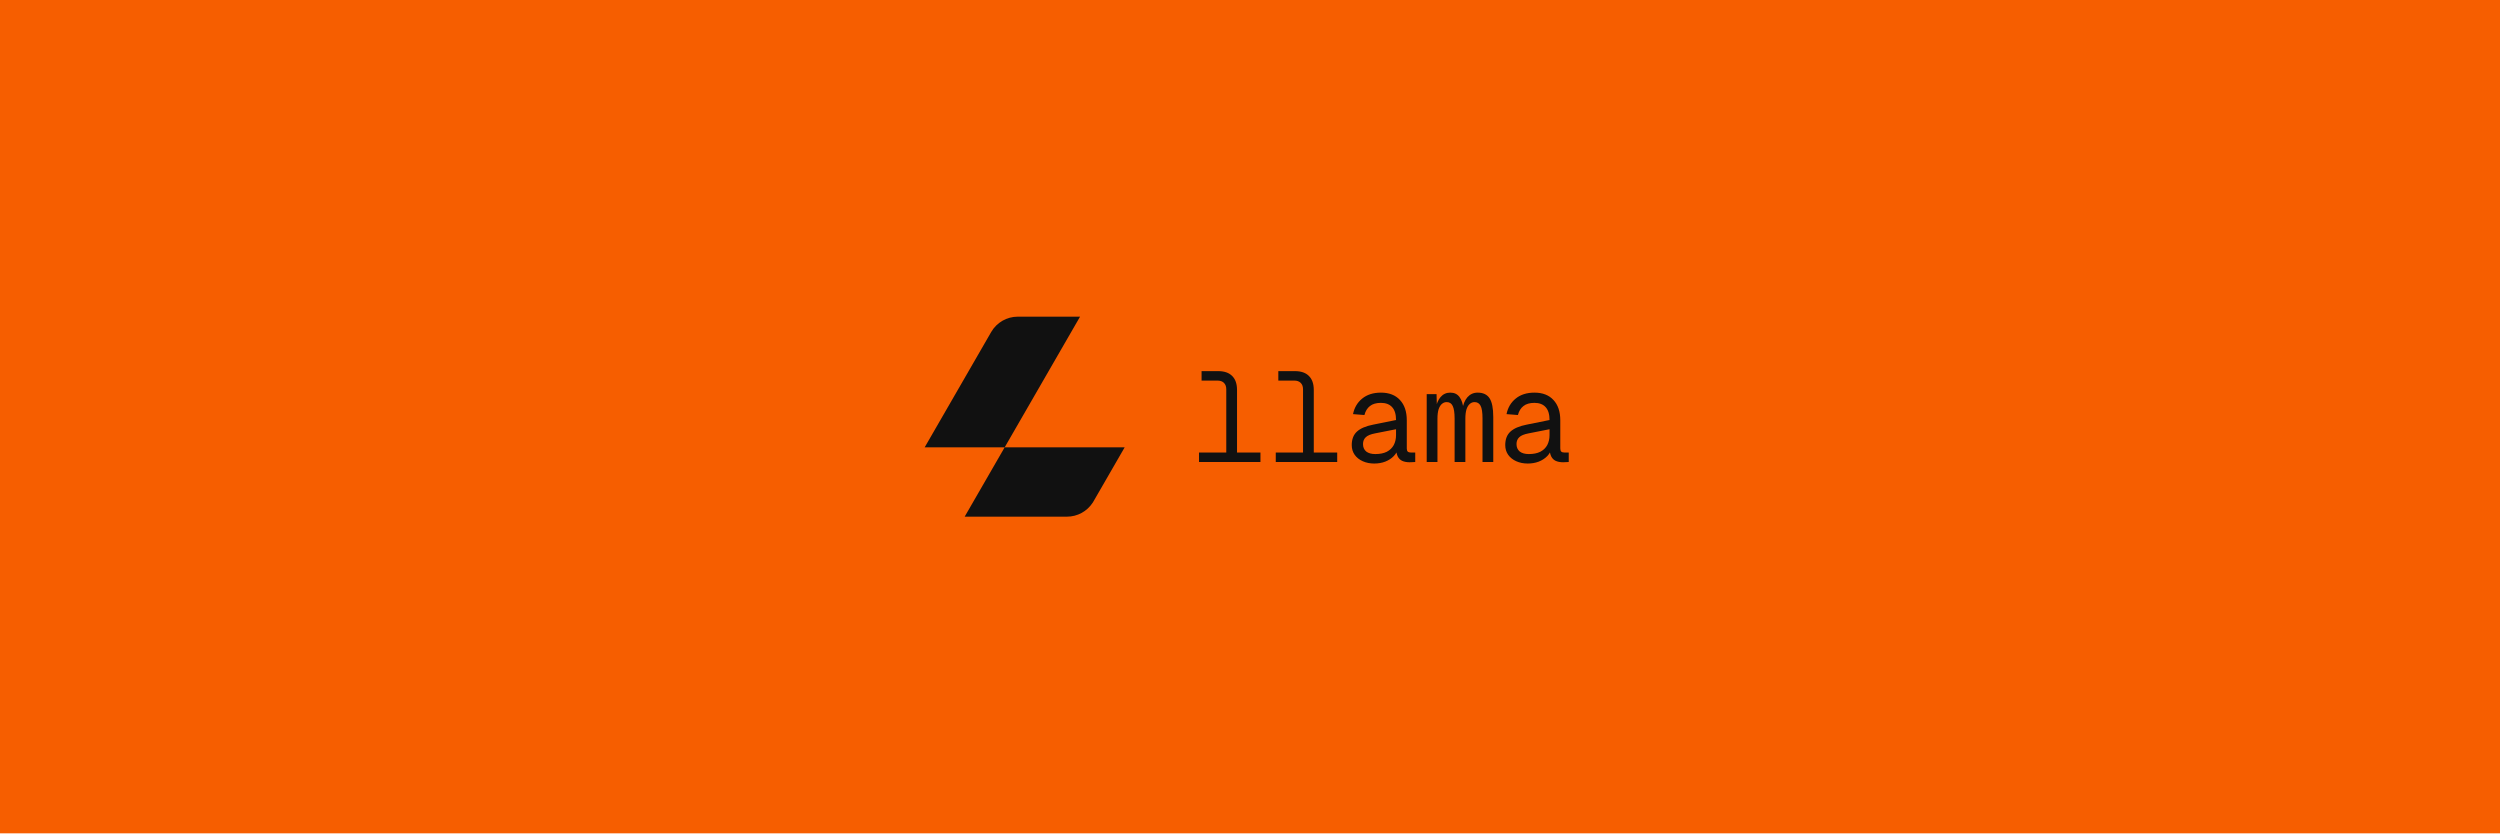
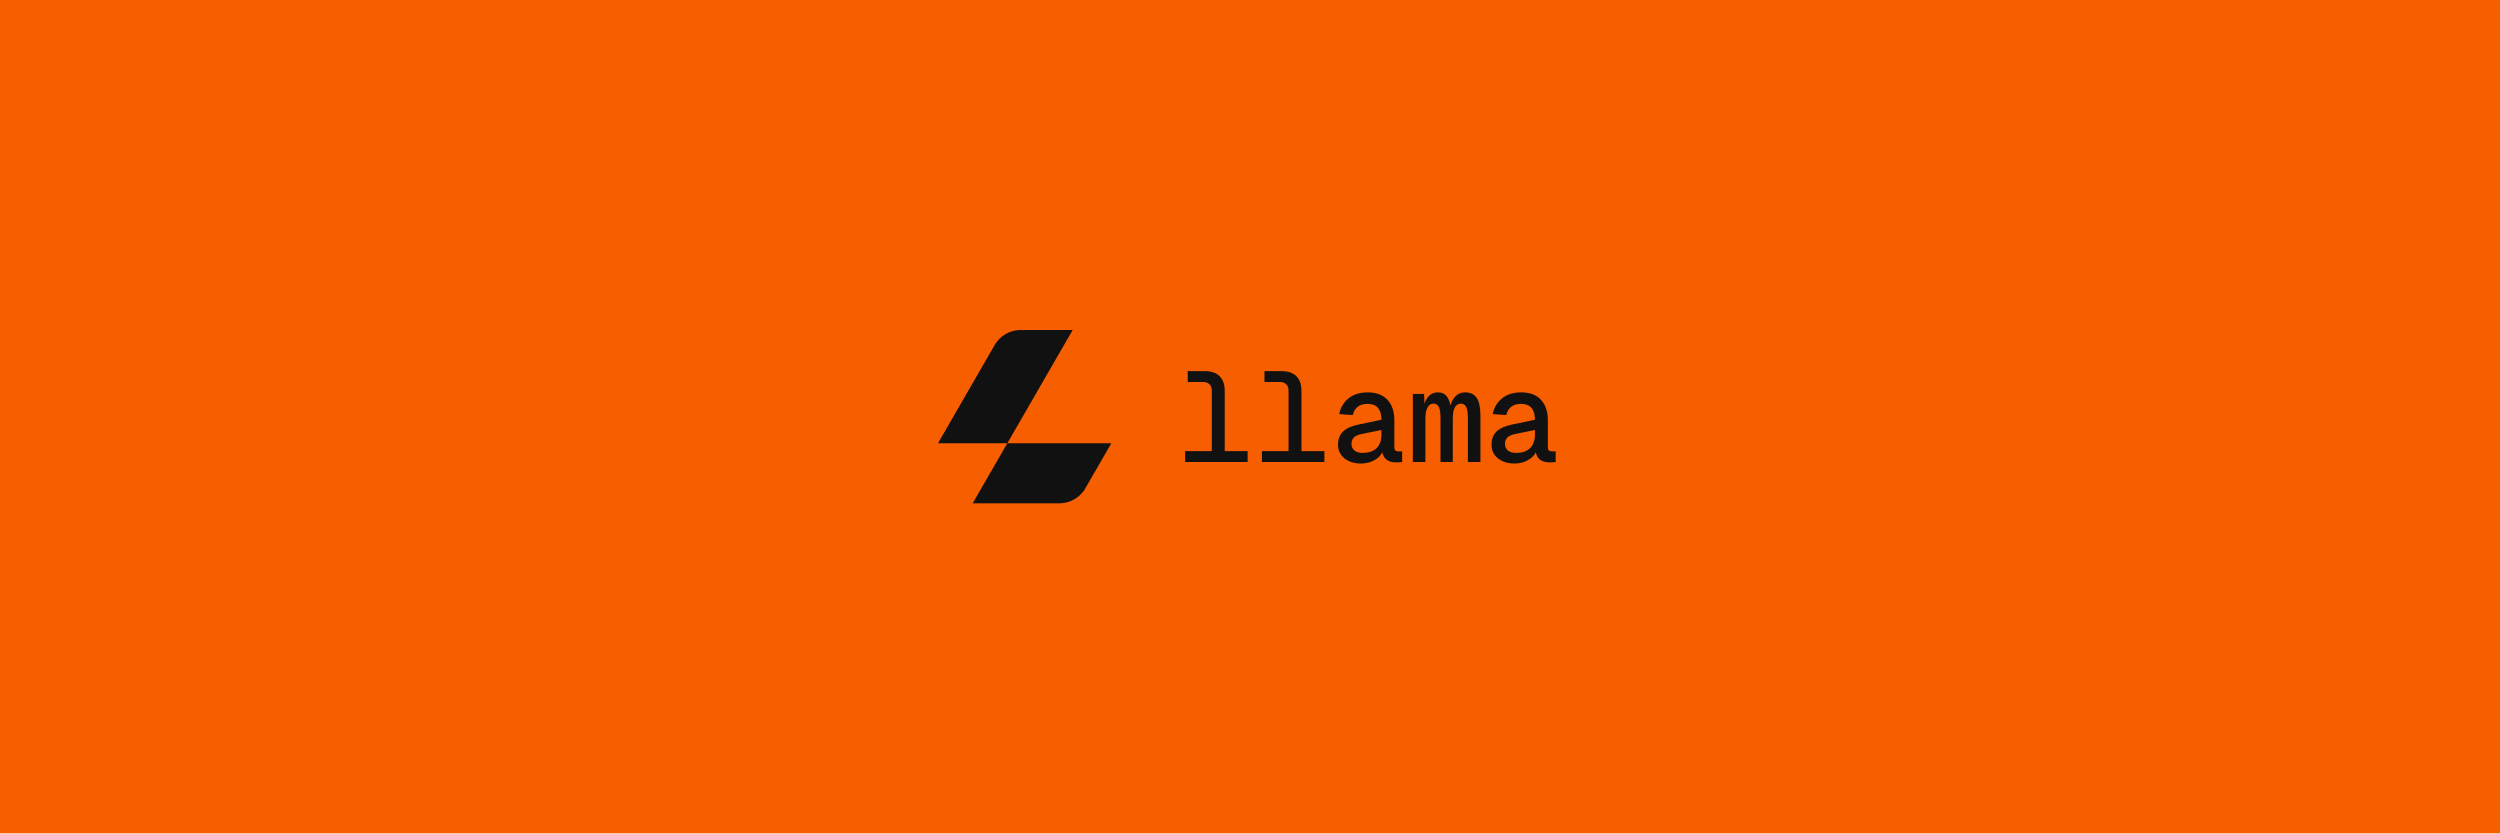
<svg xmlns="http://www.w3.org/2000/svg" width="7500" height="2500" viewBox="0 0 7500 2500" fill="none">
  <rect width="7500" height="2500" fill="#F65E00" />
-   <path d="M3374 1342L3278.25 1508L3278.14 1507.93C3261.25 1534.07 3232.19 1550 3200.86 1550H2894L2974.32 1410.77L3014 1342H3374ZM3014 1342H2774L2887.08 1146L2973.6 996.025C2990.03 967.546 3020.41 950 3053.29 950H3240.15L3014 1342Z" fill="#111111" />
-   <path d="M3678.83 1386V1167.89C3678.83 1159.7 3676.53 1153.3 3671.92 1148.69C3667.31 1144.08 3660.91 1141.78 3652.72 1141.78H3604.72V1113.36H3654.26C3672.94 1113.36 3687.02 1118.22 3696.5 1127.95C3706.22 1137.42 3711.09 1151.5 3711.09 1170.19V1386H3678.83ZM3597.04 1386V1357.58H3781.36V1386H3597.04ZM3909.08 1386V1167.89C3909.08 1159.7 3906.78 1153.3 3902.17 1148.69C3897.56 1144.08 3891.16 1141.78 3882.97 1141.78H3834.97V1113.36H3884.51C3903.19 1113.36 3917.27 1118.22 3926.75 1127.95C3936.47 1137.42 3941.34 1151.5 3941.34 1170.19V1386H3909.08ZM3827.29 1386V1357.58H4011.61V1386H3827.29ZM4122.82 1390.61C4110.02 1390.61 4098.5 1388.3 4088.26 1383.7C4078.02 1379.09 4069.96 1372.69 4064.07 1364.5C4058.18 1356.05 4055.24 1346.32 4055.24 1335.31C4055.24 1317.9 4060.36 1304.46 4070.6 1294.99C4081.09 1285.26 4097.48 1278.22 4119.75 1273.87L4188.1 1260.05C4188.1 1242.64 4184.13 1229.71 4176.2 1221.26C4168.52 1212.82 4157.38 1208.59 4142.79 1208.59C4128.71 1208.59 4117.7 1211.79 4109.76 1218.19C4101.83 1224.34 4096.32 1233.3 4093.25 1245.07L4059.08 1242.38C4062.92 1223.18 4072 1207.7 4086.34 1195.92C4100.93 1183.89 4119.75 1177.87 4142.79 1177.87C4167.36 1177.87 4186.44 1185.3 4200 1200.14C4213.57 1214.74 4220.36 1234.96 4220.36 1260.82V1345.3C4220.36 1349.9 4221.38 1353.1 4223.43 1354.9C4225.48 1356.69 4228.55 1357.58 4232.64 1357.58H4245.7V1386C4244.16 1386.26 4241.73 1386.38 4238.4 1386.38C4235.08 1386.64 4231.88 1386.77 4228.8 1386.77C4220.1 1386.77 4212.68 1385.36 4206.53 1382.54C4200.64 1379.73 4196.16 1375.25 4193.09 1369.1C4190.02 1362.7 4188.36 1354.51 4188.1 1344.53H4194.24C4192.45 1353.23 4188.1 1361.17 4181.19 1368.34C4174.53 1375.25 4166.08 1380.75 4155.84 1384.85C4145.6 1388.69 4134.6 1390.61 4122.82 1390.61ZM4125.89 1362.19C4139.72 1362.19 4151.24 1359.89 4160.45 1355.28C4169.67 1350.42 4176.58 1343.76 4181.19 1335.31C4185.8 1326.61 4188.1 1316.62 4188.1 1305.36V1287.7L4125.89 1299.98C4112.07 1302.54 4102.47 1306.51 4097.09 1311.89C4091.72 1317.01 4089.03 1323.79 4089.03 1332.24C4089.03 1341.71 4092.23 1349.14 4098.63 1354.51C4105.28 1359.63 4114.37 1362.19 4125.89 1362.19ZM4280.11 1386V1182.48H4309.68L4310.83 1227.79L4306.99 1227.02C4309.29 1211.92 4314.16 1200.02 4321.58 1191.31C4329.26 1182.35 4338.99 1177.87 4350.77 1177.87C4362.8 1177.87 4372.01 1182.22 4378.41 1190.93C4385.07 1199.63 4389.17 1212.43 4390.7 1229.33H4386.86C4389.17 1213.46 4394.29 1200.91 4402.22 1191.7C4410.41 1182.48 4420.65 1177.87 4432.94 1177.87C4449.33 1177.87 4461.23 1183.5 4468.65 1194.77C4476.08 1206.03 4479.79 1224.72 4479.79 1250.83V1386H4447.53V1255.44C4447.53 1237.26 4445.61 1224.59 4441.77 1217.42C4437.93 1210 4431.92 1206.29 4423.73 1206.29C4418.35 1206.29 4413.61 1208.08 4409.52 1211.66C4405.42 1214.99 4402.09 1220.37 4399.53 1227.79C4397.23 1235.22 4396.08 1244.69 4396.08 1256.21V1386H4363.82V1255.44C4363.82 1238.03 4361.9 1225.49 4358.06 1217.81C4354.48 1210.13 4348.46 1206.29 4340.01 1206.29C4334.64 1206.29 4329.9 1208.08 4325.81 1211.66C4321.71 1214.99 4318.38 1220.37 4315.82 1227.79C4313.52 1235.22 4312.37 1244.69 4312.37 1256.21V1386H4280.11ZM4583.32 1390.61C4570.52 1390.61 4559 1388.3 4548.76 1383.7C4538.52 1379.09 4530.46 1372.69 4524.57 1364.5C4518.68 1356.05 4515.74 1346.32 4515.74 1335.31C4515.74 1317.9 4520.86 1304.46 4531.1 1294.99C4541.59 1285.26 4557.98 1278.22 4580.25 1273.87L4648.6 1260.05C4648.6 1242.64 4644.63 1229.71 4636.7 1221.26C4629.02 1212.82 4617.88 1208.59 4603.29 1208.59C4589.21 1208.59 4578.2 1211.79 4570.26 1218.19C4562.33 1224.34 4556.82 1233.3 4553.75 1245.07L4519.58 1242.38C4523.42 1223.18 4532.5 1207.7 4546.84 1195.92C4561.43 1183.89 4580.25 1177.87 4603.29 1177.87C4627.86 1177.87 4646.94 1185.3 4660.5 1200.14C4674.07 1214.74 4680.86 1234.96 4680.86 1260.82V1345.3C4680.86 1349.9 4681.88 1353.1 4683.93 1354.9C4685.98 1356.69 4689.05 1357.58 4693.14 1357.58H4706.2V1386C4704.66 1386.26 4702.23 1386.38 4698.9 1386.38C4695.58 1386.64 4692.38 1386.77 4689.3 1386.77C4680.6 1386.77 4673.18 1385.36 4667.03 1382.54C4661.14 1379.73 4656.66 1375.25 4653.59 1369.1C4650.52 1362.7 4648.86 1354.51 4648.6 1344.53H4654.74C4652.95 1353.23 4648.6 1361.17 4641.69 1368.34C4635.03 1375.25 4626.58 1380.75 4616.34 1384.85C4606.1 1388.69 4595.1 1390.61 4583.32 1390.61ZM4586.39 1362.19C4600.22 1362.19 4611.74 1359.89 4620.95 1355.28C4630.17 1350.42 4637.08 1343.76 4641.69 1335.31C4646.3 1326.61 4648.6 1316.62 4648.6 1305.36V1287.7L4586.39 1299.98C4572.57 1302.54 4562.97 1306.51 4557.59 1311.89C4552.22 1317.01 4549.53 1323.79 4549.53 1332.24C4549.53 1341.71 4552.73 1349.14 4559.13 1354.51C4565.78 1359.63 4574.87 1362.19 4586.39 1362.19Z" fill="#111111" />
+   <path d="M3334 1329.73L3251.02 1473.6L3250.53 1473.29C3233.67 1496.21 3206.79 1510 3177.94 1510H2918L3002.77 1363.06L3022 1329.73H3334ZM3022 1329.73H2814L2912 1159.87L2984 1035.07C3000.09 1007.18 3029.84 990 3062.03 990C3065.19 990 3068.29 990.157 3071.33 990.46L3071.4 990H3218L3022 1329.73Z" fill="#111111" />
+   <path d="M3635.38 1386V1171.34C3635.38 1163.41 3633.07 1157.26 3628.46 1152.91C3624.11 1148.3 3617.97 1146 3610.03 1146H3563.18V1113.36H3614.26C3633.97 1113.36 3648.82 1118.48 3658.8 1128.72C3669.04 1138.7 3674.16 1153.55 3674.16 1173.26V1386H3635.38ZM3555.5 1386V1353.36H3742.9V1386H3555.5ZM3865.63 1386V1171.34C3865.63 1163.41 3863.32 1157.26 3858.71 1152.91C3854.36 1148.3 3848.22 1146 3840.28 1146H3793.43V1113.36H3844.51C3864.22 1113.36 3879.07 1118.48 3889.05 1128.72C3899.29 1138.7 3904.41 1153.55 3904.41 1173.26V1386H3865.63ZM3785.75 1386V1353.36H3973.15V1386H3785.75ZM4082.05 1390.61C4069.25 1390.61 4057.73 1388.3 4047.49 1383.7C4037.25 1379.09 4029.06 1372.56 4022.92 1364.11C4017.03 1355.66 4014.08 1345.81 4014.08 1334.54C4014.08 1317.14 4019.33 1303.57 4029.83 1293.84C4040.58 1284.11 4056.71 1277.2 4078.21 1273.1L4144.26 1259.28C4144.26 1243.41 4140.8 1231.5 4133.89 1223.57C4126.98 1215.63 4116.61 1211.66 4102.79 1211.66C4089.99 1211.66 4080 1214.61 4072.84 1220.5C4065.67 1226.38 4060.8 1234.58 4058.24 1245.07L4017.54 1242.38C4021.38 1222.93 4030.72 1207.18 4045.57 1195.15C4060.42 1183.12 4079.49 1177.1 4102.79 1177.1C4128.9 1177.1 4148.74 1184.53 4162.31 1199.38C4176.13 1214.22 4183.04 1234.7 4183.04 1260.82V1341.46C4183.04 1346.06 4184.07 1349.39 4186.12 1351.44C4188.16 1353.23 4191.11 1354.13 4194.95 1354.13H4206.47V1386C4204.93 1386.26 4202.37 1386.51 4198.79 1386.77C4195.46 1387.02 4192.13 1387.15 4188.8 1387.15C4179.59 1387.15 4171.78 1385.62 4165.38 1382.54C4158.98 1379.47 4154.12 1374.74 4150.79 1368.34C4147.72 1361.68 4145.92 1353.36 4145.41 1343.38H4151.56C4150.02 1352.34 4146.05 1360.4 4139.65 1367.57C4133.25 1374.74 4125.06 1380.37 4115.08 1384.46C4105.09 1388.56 4094.08 1390.61 4082.05 1390.61ZM4087.81 1358.74C4100.1 1358.74 4110.47 1356.56 4118.92 1352.21C4127.36 1347.86 4133.64 1341.71 4137.73 1333.78C4142.08 1325.84 4144.26 1316.5 4144.26 1305.74V1290L4087.43 1301.52C4075.14 1303.82 4066.56 1307.41 4061.7 1312.27C4056.84 1317.14 4054.4 1323.54 4054.4 1331.47C4054.4 1339.92 4057.35 1346.58 4063.24 1351.44C4069.12 1356.3 4077.32 1358.74 4087.81 1358.74ZM4238.57 1386V1181.71H4272.37L4273.9 1227.79L4269.68 1226.64C4272.24 1211.02 4277.23 1198.86 4284.65 1190.16C4292.33 1181.46 4301.93 1177.1 4313.45 1177.1C4325.74 1177.1 4334.96 1181.46 4341.1 1190.16C4347.5 1198.86 4351.47 1211.79 4353.01 1228.94H4348.78C4351.09 1212.56 4356.33 1199.89 4364.53 1190.93C4372.72 1181.71 4382.96 1177.1 4395.25 1177.1C4411.37 1177.1 4423.02 1182.74 4430.19 1194C4437.61 1205.01 4441.33 1223.06 4441.33 1248.14V1386H4403.69V1254.67C4403.69 1238.29 4401.9 1226.9 4398.32 1220.5C4394.99 1214.1 4389.74 1210.9 4382.57 1210.9C4377.97 1210.9 4373.74 1212.43 4369.9 1215.5C4366.32 1218.58 4363.5 1223.44 4361.45 1230.1C4359.41 1236.5 4358.38 1244.94 4358.38 1255.44V1386H4321.52V1254.67C4321.52 1238.8 4319.85 1227.54 4316.53 1220.88C4313.45 1214.22 4308.21 1210.9 4300.78 1210.9C4295.92 1210.9 4291.69 1212.43 4288.11 1215.5C4284.53 1218.58 4281.58 1223.44 4279.28 1230.1C4277.23 1236.5 4276.21 1244.94 4276.21 1255.44V1386H4238.57ZM4542.55 1390.61C4529.75 1390.61 4518.23 1388.3 4507.99 1383.7C4497.75 1379.09 4489.56 1372.56 4483.42 1364.11C4477.53 1355.66 4474.58 1345.81 4474.58 1334.54C4474.58 1317.14 4479.83 1303.57 4490.33 1293.84C4501.08 1284.11 4517.21 1277.2 4538.71 1273.1L4604.76 1259.28C4604.76 1243.41 4601.3 1231.5 4594.39 1223.57C4587.48 1215.63 4577.11 1211.66 4563.29 1211.66C4550.49 1211.66 4540.5 1214.61 4533.34 1220.5C4526.17 1226.38 4521.3 1234.58 4518.74 1245.07L4478.04 1242.38C4481.88 1222.93 4491.22 1207.18 4506.07 1195.15C4520.92 1183.12 4539.99 1177.1 4563.29 1177.1C4589.4 1177.1 4609.24 1184.53 4622.81 1199.38C4636.63 1214.22 4643.54 1234.7 4643.54 1260.82V1341.46C4643.54 1346.06 4644.57 1349.39 4646.62 1351.44C4648.66 1353.23 4651.61 1354.13 4655.45 1354.13H4666.97V1386C4665.43 1386.26 4662.87 1386.51 4659.29 1386.77C4655.96 1387.02 4652.63 1387.15 4649.3 1387.15C4640.09 1387.15 4632.28 1385.62 4625.88 1382.54C4619.48 1379.47 4614.62 1374.74 4611.29 1368.34C4608.22 1361.68 4606.42 1353.36 4605.91 1343.38H4612.06C4610.52 1352.34 4606.55 1360.4 4600.15 1367.57C4593.75 1374.74 4585.56 1380.37 4575.58 1384.46C4565.59 1388.56 4554.58 1390.61 4542.55 1390.61ZM4548.31 1358.74C4560.6 1358.74 4570.97 1356.56 4579.42 1352.21C4587.86 1347.86 4594.14 1341.71 4598.23 1333.78C4602.58 1325.84 4604.76 1316.5 4604.76 1305.74V1290L4547.93 1301.52C4535.64 1303.82 4527.06 1307.41 4522.2 1312.27C4517.34 1317.14 4514.9 1323.54 4514.9 1331.47C4514.9 1339.92 4517.85 1346.58 4523.74 1351.44C4529.62 1356.3 4537.82 1358.74 4548.31 1358.74Z" fill="#111111" />
</svg>
